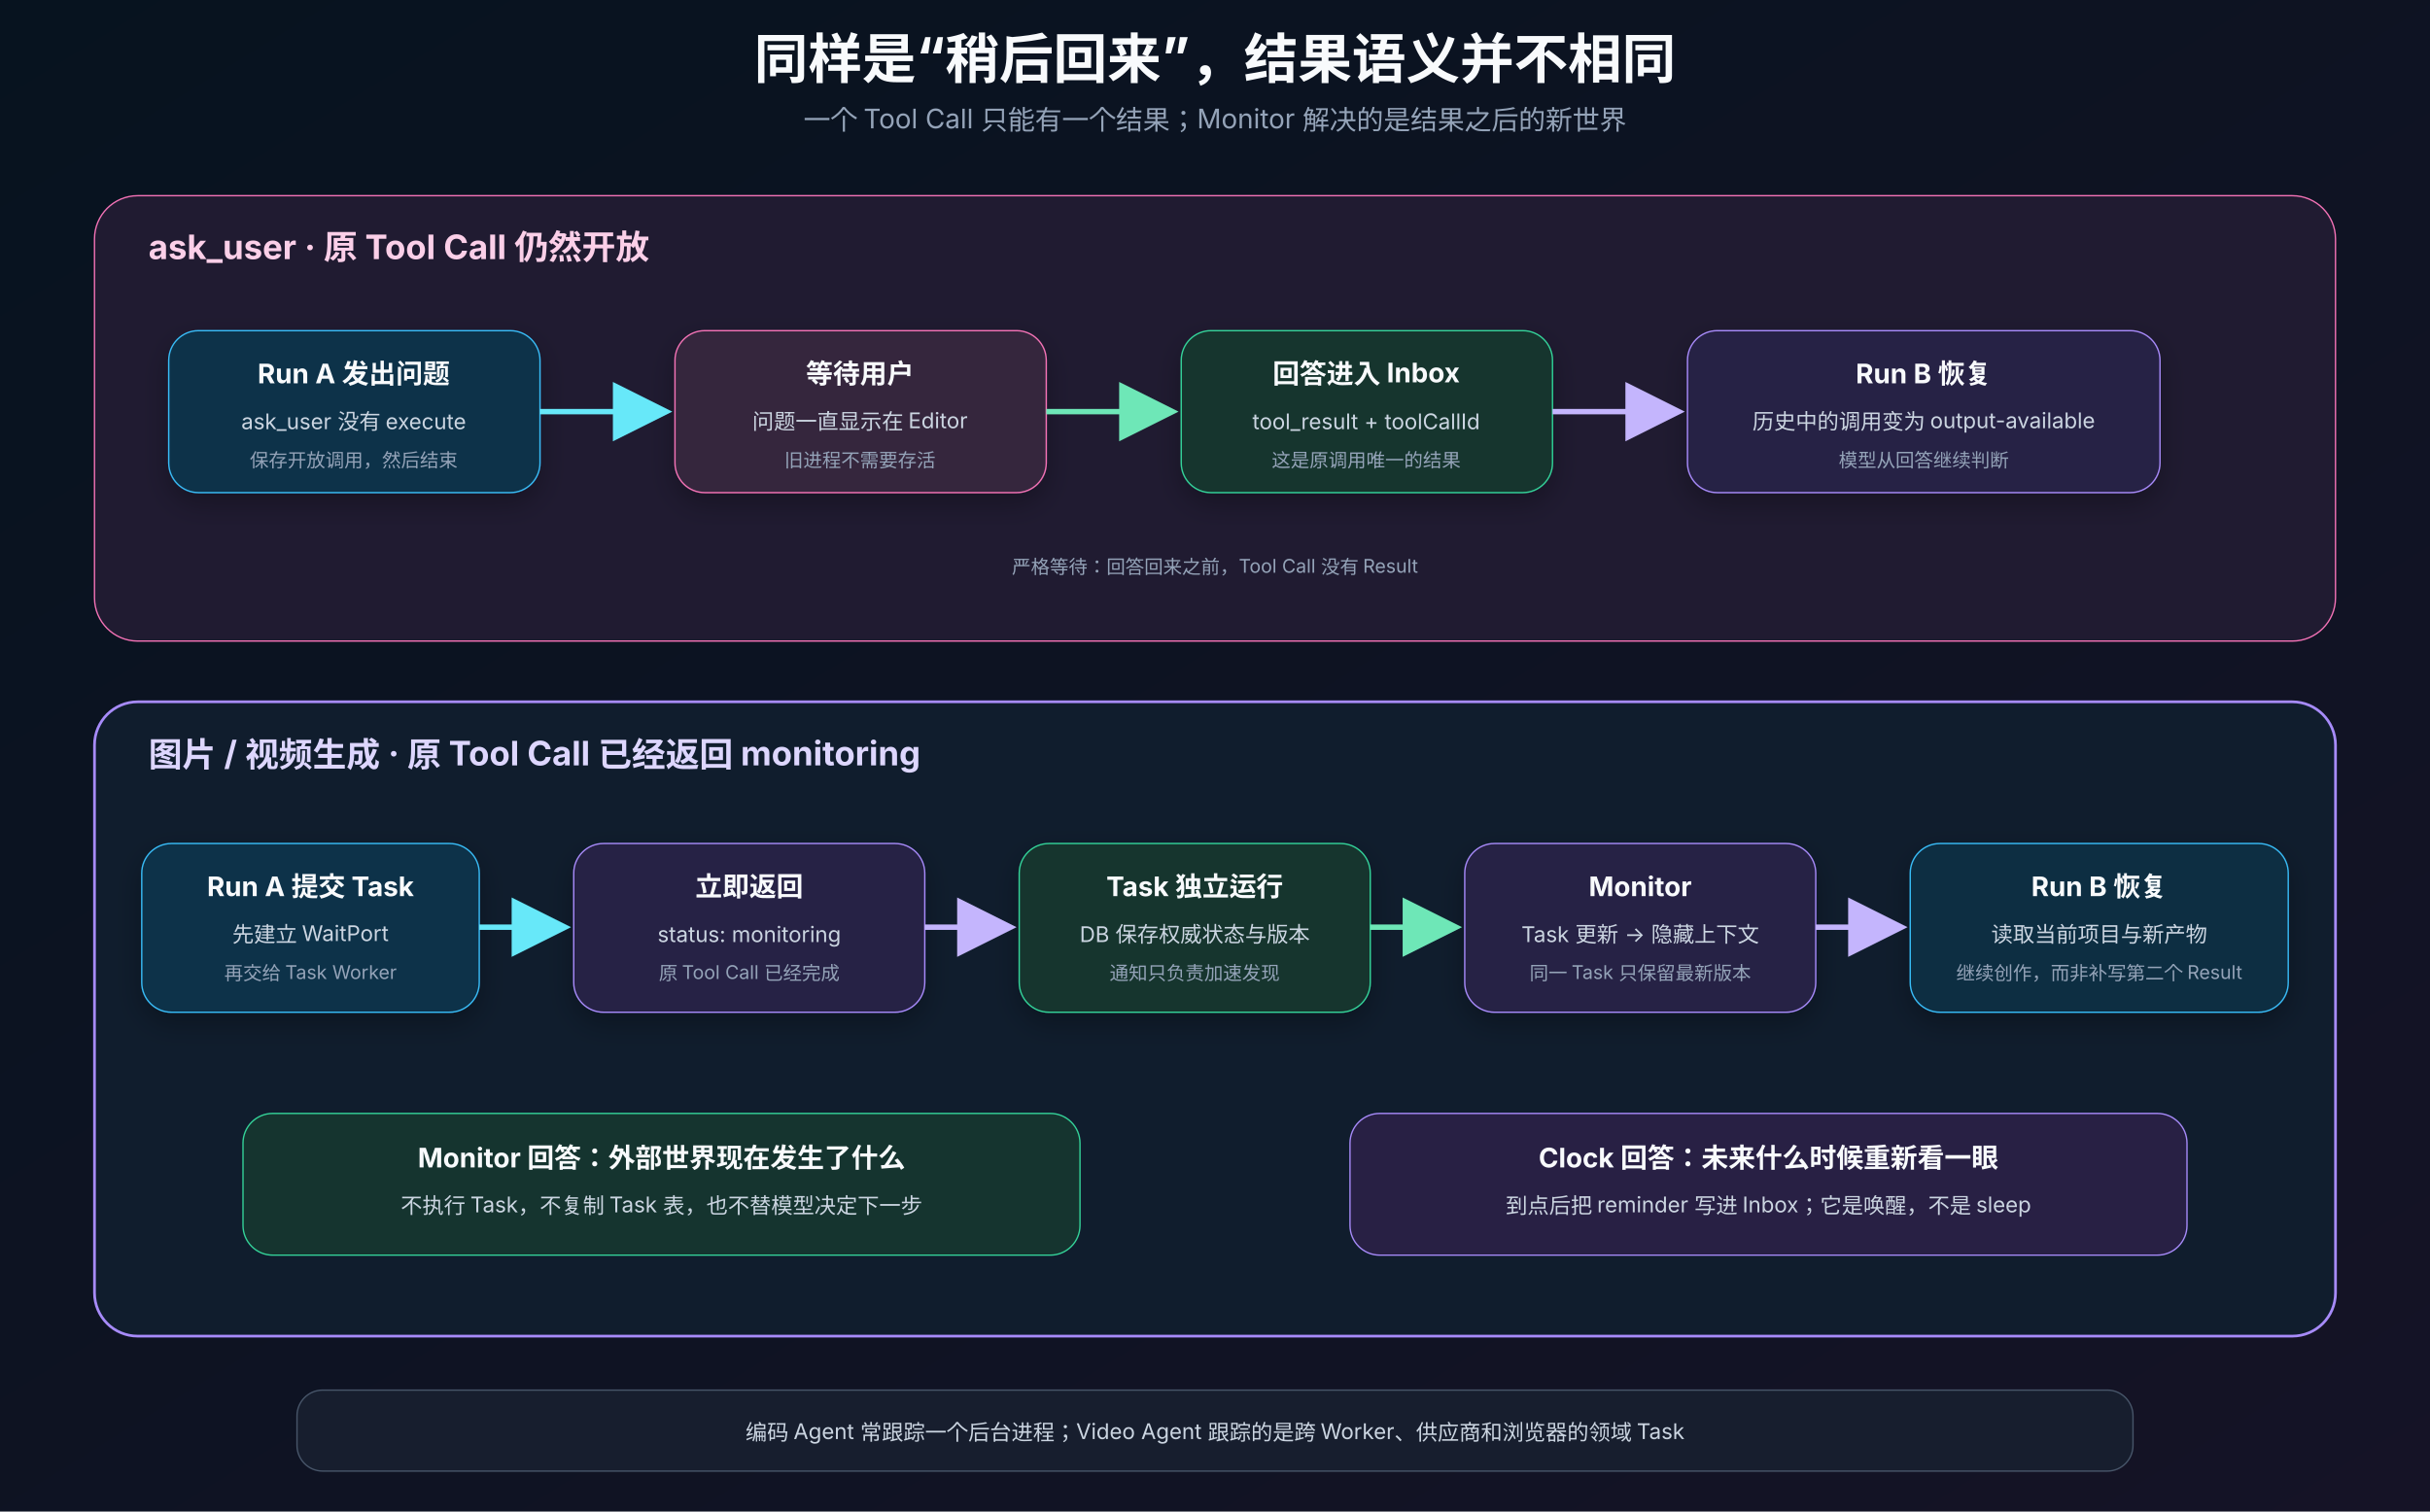
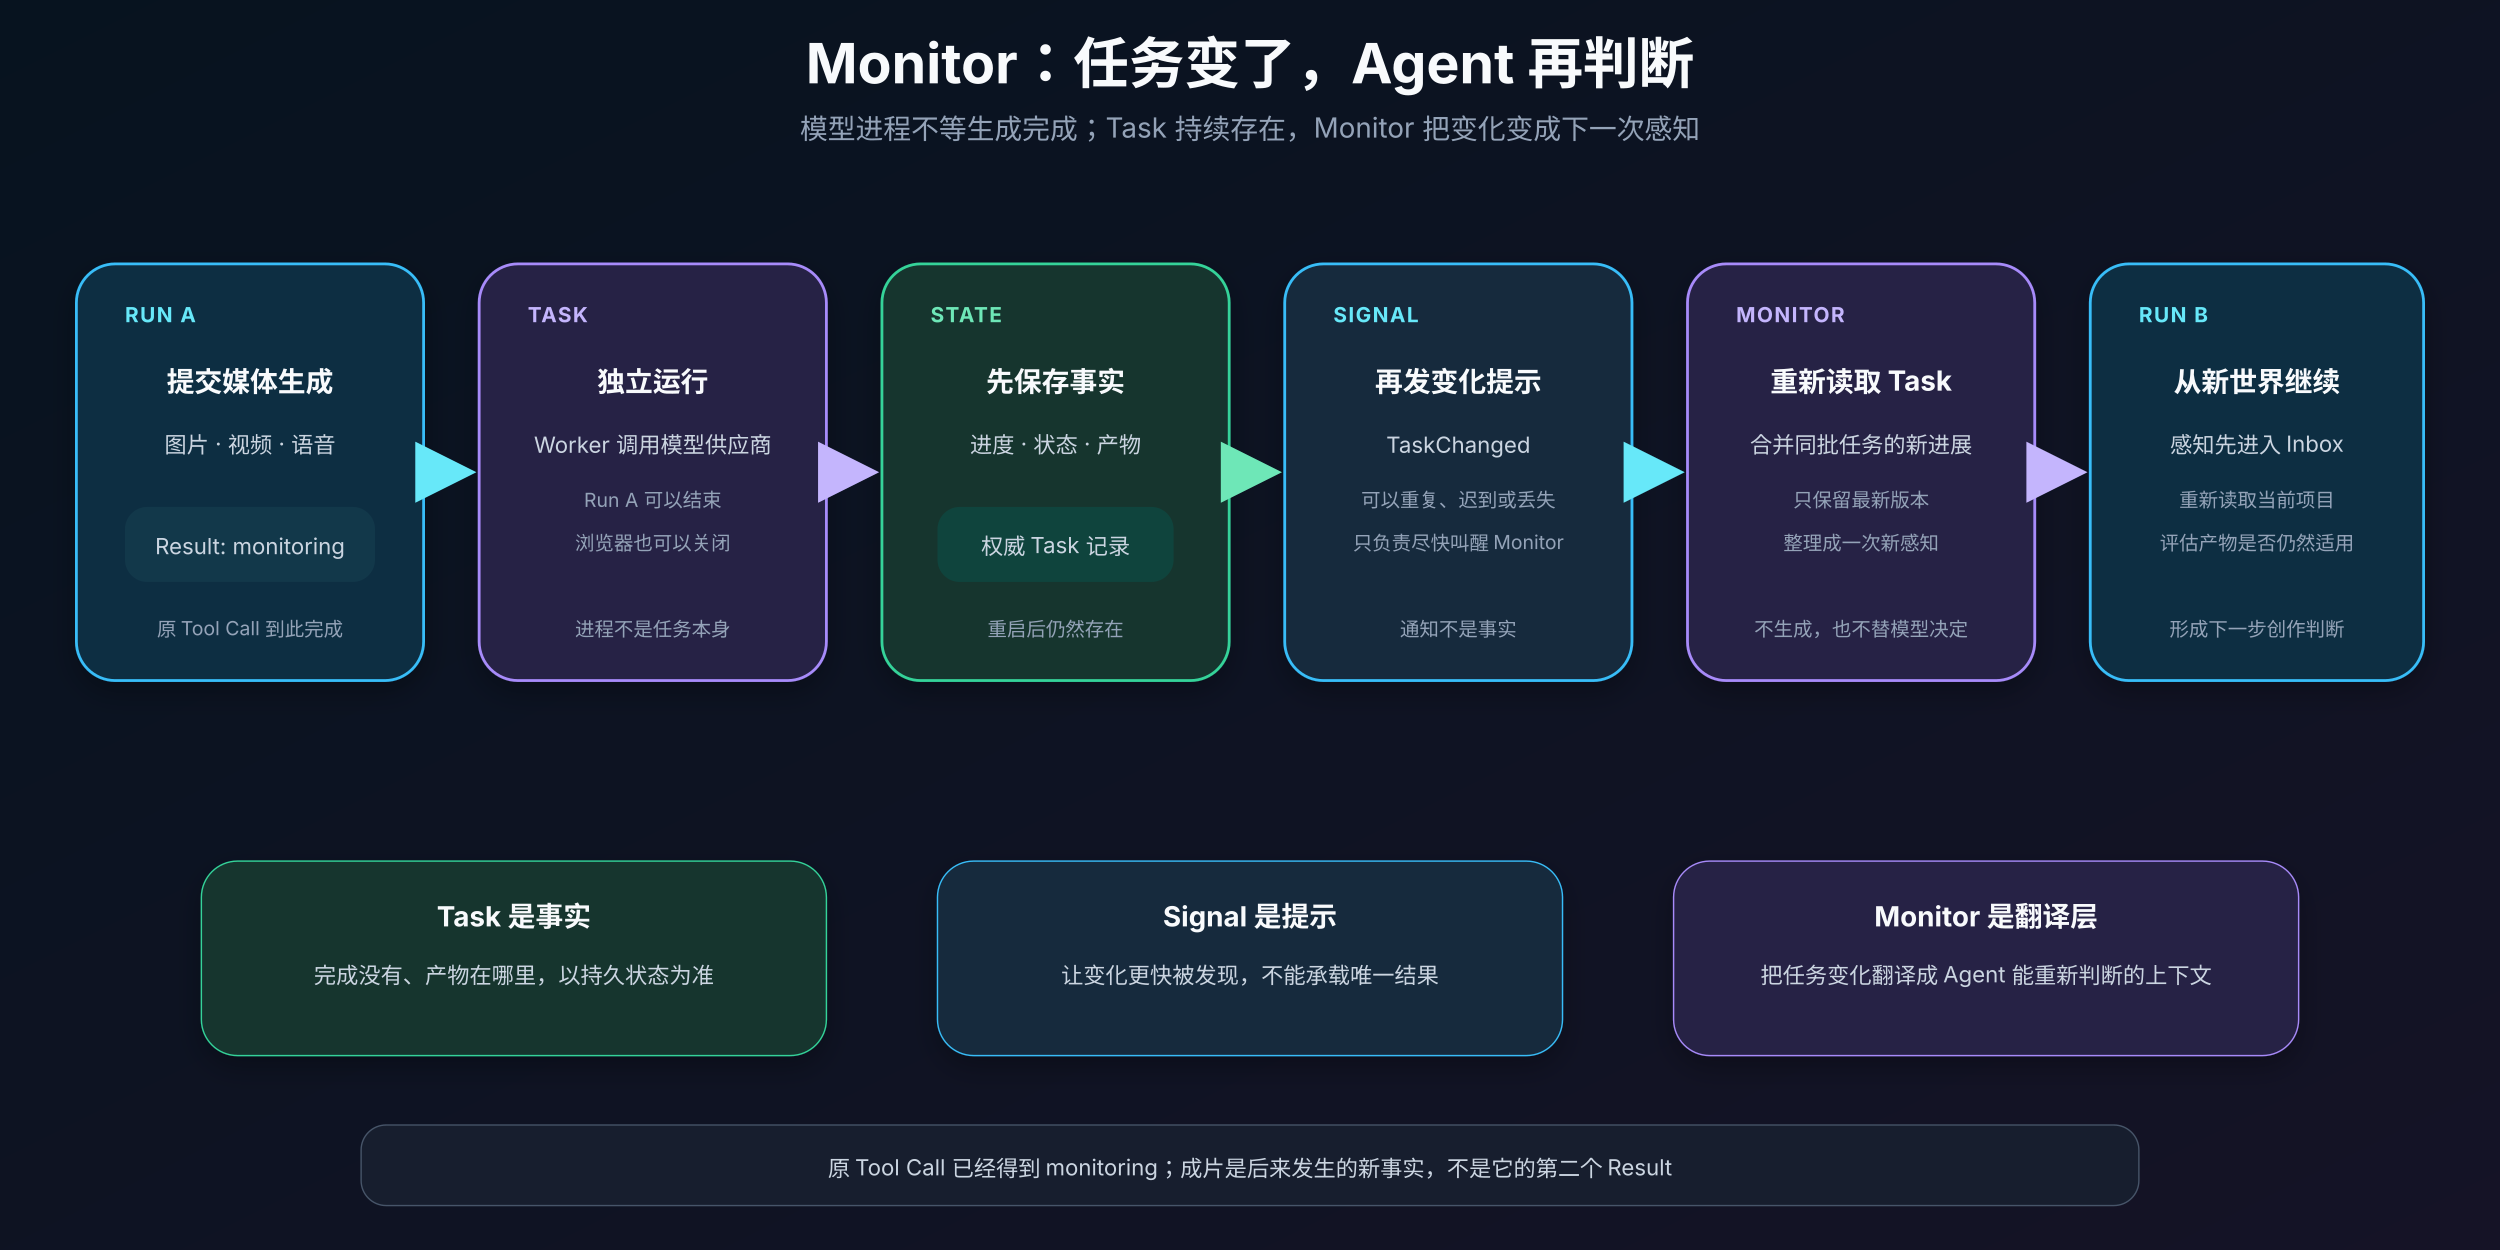
- <svg xmlns="http://www.w3.org/2000/svg" width="1800" height="1120" viewBox="0 0 1800 1120" role="img" aria-labelledby="title desc">
+ <svg xmlns="http://www.w3.org/2000/svg" width="1800" height="900" viewBox="0 0 1800 900" role="img" aria-labelledby="title desc">
  <defs>
    <linearGradient id="bg" x1="0" y1="0" x2="1" y2="1">
      <stop stop-color="#07131f" />
      <stop offset="1" stop-color="#151326" />
    </linearGradient>
    <filter id="shadow" x="-20%" y="-20%" width="140%" height="140%">
      <feDropShadow dx="0" dy="8" stdDeviation="10" flood-color="#000" flood-opacity=".28" />
    </filter>
    <marker id="cyan" markerWidth="11" markerHeight="11" refX="9" refY="5.5" orient="auto">
      <path d="M0 0L11 5.5L0 11Z" fill="#67e8f9" />
    </marker>
    <marker id="violet" markerWidth="11" markerHeight="11" refX="9" refY="5.5" orient="auto">
      <path d="M0 0L11 5.5L0 11Z" fill="#c4b5fd" />
    </marker>
    <marker id="green" markerWidth="11" markerHeight="11" refX="9" refY="5.5" orient="auto">
      <path d="M0 0L11 5.5L0 11Z" fill="#6ee7b7" />
    </marker>
-     <style>text{font-family:Inter,"PingFang SC","Microsoft YaHei",sans-serif}.h{font-size:40px;font-weight:700;fill:#f8fafc}.sub{font-size:20px;fill:#94a3b8}.band{font-size:25px;font-weight:700}.t{font-size:20px;font-weight:700;fill:#f8fafc}.p{font-size:16px;fill:#cbd5e1}.m{font-size:14px;fill:#94a3b8}.box{filter:url(#shadow)}</style>
+     <style>text{font-family:Inter,"PingFang SC","Microsoft YaHei",sans-serif}.h{font-size:40px;font-weight:700;fill:#f8fafc}.sub{font-size:20px;fill:#94a3b8}.step{font-size:15px;font-weight:700;letter-spacing:1px}.t{font-size:20px;font-weight:700;fill:#f8fafc}.p{font-size:16px;fill:#cbd5e1}.m{font-size:14px;fill:#94a3b8}.box{filter:url(#shadow)}</style>
  </defs>
-   <rect width="1800" height="1120" fill="url(#bg)" />
-   <text x="900" y="58" text-anchor="middle" class="h">同样是“稍后回来”，结果语义并不相同</text>
-   <text x="900" y="96" text-anchor="middle" class="sub">一个 Tool Call 只能有一个结果；Monitor 解决的是结果之后的新世界</text>
-   <rect x="70" y="145" width="1660" height="330" rx="32" fill="#201b31" stroke="#f472b6" />
-   <text x="110" y="192" class="band" fill="#fbcfe8">ask_user · 原 Tool Call 仍然开放</text>
+   <rect width="1800" height="900" fill="url(#bg)" />
+   <text x="900" y="60" text-anchor="middle" class="h">Monitor：任务变了，Agent 再判断</text>
+   <text x="900" y="100" text-anchor="middle" class="sub">模型进程不等生成完成；Task 持续存在，Monitor 把变化变成下一次感知</text>
  <g class="box">
-     <rect x="125" y="245" width="275" height="120" rx="22" fill="#103249" stroke="#38bdf8" />
-     <rect x="500" y="245" width="275" height="120" rx="22" fill="#34283c" stroke="#f472b6" />
-     <rect x="875" y="245" width="275" height="120" rx="22" fill="#15342f" stroke="#34d399" />
-     <rect x="1250" y="245" width="350" height="120" rx="22" fill="#282044" stroke="#a78bfa" />
+     <rect x="55" y="190" width="250" height="300" rx="28" fill="#102e43" stroke="#38bdf8" stroke-width="2" />
+     <rect x="345" y="190" width="250" height="300" rx="28" fill="#282044" stroke="#a78bfa" stroke-width="2" />
+     <rect x="635" y="190" width="250" height="300" rx="28" fill="#15342f" stroke="#34d399" stroke-width="2" />
+     <rect x="925" y="190" width="250" height="300" rx="28" fill="#172a3d" stroke="#38bdf8" stroke-width="2" />
+     <rect x="1215" y="190" width="250" height="300" rx="28" fill="#282044" stroke="#a78bfa" stroke-width="2" />
+     <rect x="1505" y="190" width="240" height="300" rx="28" fill="#102e43" stroke="#38bdf8" stroke-width="2" />
  </g>
-   <text x="262" y="284" text-anchor="middle" class="t">Run A 发出问题</text>
-   <text x="262" y="318" text-anchor="middle" class="p">ask_user 没有 execute</text>
-   <text x="262" y="346" text-anchor="middle" class="m">保存开放调用，然后结束</text>
-   <text x="637" y="284" text-anchor="middle" class="t">等待用户</text>
-   <text x="637" y="318" text-anchor="middle" class="p">问题一直显示在 Editor</text>
-   <text x="637" y="346" text-anchor="middle" class="m">旧进程不需要存活</text>
-   <text x="1012" y="284" text-anchor="middle" class="t">回答进入 Inbox</text>
-   <text x="1012" y="318" text-anchor="middle" class="p">tool_result + toolCallId</text>
-   <text x="1012" y="346" text-anchor="middle" class="m">这是原调用唯一的结果</text>
-   <text x="1425" y="284" text-anchor="middle" class="t">Run B 恢复</text>
-   <text x="1425" y="318" text-anchor="middle" class="p">历史中的调用变为 output-available</text>
-   <text x="1425" y="346" text-anchor="middle" class="m">模型从回答继续判断</text>
-   <path d="M400 305H490" stroke="#67e8f9" stroke-width="4" fill="none" marker-end="url(#cyan)" />
-   <path d="M775 305H865" stroke="#6ee7b7" stroke-width="4" fill="none" marker-end="url(#green)" />
-   <path d="M1150 305H1240" stroke="#c4b5fd" stroke-width="4" fill="none" marker-end="url(#violet)" />
-   <text x="900" y="425" text-anchor="middle" class="m">严格等待：回答回来之前，Tool Call 没有 Result</text>
-   <rect x="70" y="520" width="1660" height="470" rx="32" fill="#101d2d" stroke="#a78bfa" stroke-width="2" />
-   <text x="110" y="568" class="band" fill="#ddd6fe">图片 / 视频生成 · 原 Tool Call 已经返回 monitoring</text>
+   <text x="90" y="232" class="step" fill="#67e8f9">RUN A</text>
+   <text x="180" y="282" text-anchor="middle" class="t">提交媒体生成</text>
+   <text x="180" y="326" text-anchor="middle" class="p">图片 · 视频 · 语音</text>
+   <rect x="90" y="365" width="180" height="54" rx="16" fill="#12384a" />
+   <text x="180" y="399" text-anchor="middle" class="p">Result: monitoring</text>
+   <text x="180" y="458" text-anchor="middle" class="m">原 Tool Call 到此完成</text>
+   <text x="380" y="232" class="step" fill="#c4b5fd">TASK</text>
+   <text x="470" y="282" text-anchor="middle" class="t">独立运行</text>
+   <text x="470" y="326" text-anchor="middle" class="p">Worker 调用模型供应商</text>
+   <text x="470" y="365" text-anchor="middle" class="m">Run A 可以结束</text>
+   <text x="470" y="396" text-anchor="middle" class="m">浏览器也可以关闭</text>
+   <text x="470" y="458" text-anchor="middle" class="m">进程不是任务本身</text>
+   <text x="670" y="232" class="step" fill="#6ee7b7">STATE</text>
+   <text x="760" y="282" text-anchor="middle" class="t">先保存事实</text>
+   <text x="760" y="326" text-anchor="middle" class="p">进度 · 状态 · 产物</text>
+   <rect x="675" y="365" width="170" height="54" rx="16" fill="#0f443d" />
+   <text x="760" y="399" text-anchor="middle" class="p">权威 Task 记录</text>
+   <text x="760" y="458" text-anchor="middle" class="m">重启后仍然存在</text>
+   <text x="960" y="232" class="step" fill="#67e8f9">SIGNAL</text>
+   <text x="1050" y="282" text-anchor="middle" class="t">再发变化提示</text>
+   <text x="1050" y="326" text-anchor="middle" class="p">TaskChanged</text>
+   <text x="1050" y="365" text-anchor="middle" class="m">可以重复、迟到或丢失</text>
+   <text x="1050" y="396" text-anchor="middle" class="m">只负责尽快叫醒 Monitor</text>
+   <text x="1050" y="458" text-anchor="middle" class="m">通知不是事实</text>
+   <text x="1250" y="232" class="step" fill="#c4b5fd">MONITOR</text>
+   <text x="1340" y="282" text-anchor="middle" class="t">重新读取 Task</text>
+   <text x="1340" y="326" text-anchor="middle" class="p">合并同批任务的新进展</text>
+   <text x="1340" y="365" text-anchor="middle" class="m">只保留最新版本</text>
+   <text x="1340" y="396" text-anchor="middle" class="m">整理成一次新感知</text>
+   <text x="1340" y="458" text-anchor="middle" class="m">不生成，也不替模型决定</text>
+   <text x="1540" y="232" class="step" fill="#67e8f9">RUN B</text>
+   <text x="1625" y="282" text-anchor="middle" class="t">从新世界继续</text>
+   <text x="1625" y="326" text-anchor="middle" class="p">感知先进入 Inbox</text>
+   <text x="1625" y="365" text-anchor="middle" class="m">重新读取当前项目</text>
+   <text x="1625" y="396" text-anchor="middle" class="m">评估产物是否仍然适用</text>
+   <text x="1625" y="458" text-anchor="middle" class="m">形成下一步创作判断</text>
+   <path d="M305 340H335" stroke="#67e8f9" stroke-width="4" marker-end="url(#cyan)" />
+   <path d="M595 340H625" stroke="#c4b5fd" stroke-width="4" marker-end="url(#violet)" />
+   <path d="M885 340H915" stroke="#6ee7b7" stroke-width="4" marker-end="url(#green)" />
+   <path d="M1175 340H1205" stroke="#67e8f9" stroke-width="4" marker-end="url(#cyan)" />
+   <path d="M1465 340H1495" stroke="#c4b5fd" stroke-width="4" marker-end="url(#violet)" />
  <g class="box">
-     <rect x="105" y="625" width="250" height="125" rx="22" fill="#103249" stroke="#38bdf8" />
-     <rect x="425" y="625" width="260" height="125" rx="22" fill="#282044" stroke="#a78bfa" />
-     <rect x="755" y="625" width="260" height="125" rx="22" fill="#15342f" stroke="#34d399" />
-     <rect x="1085" y="625" width="260" height="125" rx="22" fill="#282044" stroke="#a78bfa" />
-     <rect x="1415" y="625" width="280" height="125" rx="22" fill="#102e43" stroke="#38bdf8" />
+     <rect x="145" y="620" width="450" height="140" rx="26" fill="#15342f" stroke="#34d399" />
+     <rect x="675" y="620" width="450" height="140" rx="26" fill="#172a3d" stroke="#38bdf8" />
+     <rect x="1205" y="620" width="450" height="140" rx="26" fill="#282044" stroke="#a78bfa" />
  </g>
-   <text x="230" y="664" text-anchor="middle" class="t">Run A 提交 Task</text>
-   <text x="230" y="698" text-anchor="middle" class="p">先建立 WaitPort</text>
-   <text x="230" y="726" text-anchor="middle" class="m">再交给 Task Worker</text>
-   <text x="555" y="664" text-anchor="middle" class="t">立即返回</text>
-   <text x="555" y="698" text-anchor="middle" class="p">status: monitoring</text>
-   <text x="555" y="726" text-anchor="middle" class="m">原 Tool Call 已经完成</text>
-   <text x="885" y="664" text-anchor="middle" class="t">Task 独立运行</text>
-   <text x="885" y="698" text-anchor="middle" class="p">DB 保存权威状态与版本</text>
-   <text x="885" y="726" text-anchor="middle" class="m">通知只负责加速发现</text>
-   <text x="1215" y="664" text-anchor="middle" class="t">Monitor</text>
-   <text x="1215" y="698" text-anchor="middle" class="p">Task 更新 → 隐藏上下文</text>
-   <text x="1215" y="726" text-anchor="middle" class="m">同一 Task 只保留最新版本</text>
-   <text x="1555" y="664" text-anchor="middle" class="t">Run B 恢复</text>
-   <text x="1555" y="698" text-anchor="middle" class="p">读取当前项目与新产物</text>
-   <text x="1555" y="726" text-anchor="middle" class="m">继续创作，而非补写第二个 Result</text>
-   <path d="M355 687H415" stroke="#67e8f9" stroke-width="4" fill="none" marker-end="url(#cyan)" />
-   <path d="M685 687H745" stroke="#c4b5fd" stroke-width="4" fill="none" marker-end="url(#violet)" />
-   <path d="M1015 687H1075" stroke="#6ee7b7" stroke-width="4" fill="none" marker-end="url(#green)" />
-   <path d="M1345 687H1405" stroke="#c4b5fd" stroke-width="4" fill="none" marker-end="url(#violet)" />
-   <rect x="180" y="825" width="620" height="105" rx="22" fill="#15342f" stroke="#34d399" />
-   <text x="490" y="865" text-anchor="middle" class="t">Monitor 回答：外部世界现在发生了什么</text>
-   <text x="490" y="899" text-anchor="middle" class="p">不执行 Task，不复制 Task 表，也不替模型决定下一步</text>
-   <rect x="1000" y="825" width="620" height="105" rx="22" fill="#282044" stroke="#a78bfa" />
-   <text x="1310" y="865" text-anchor="middle" class="t">Clock 回答：未来什么时候重新看一眼</text>
-   <text x="1310" y="899" text-anchor="middle" class="p">到点后把 reminder 写进 Inbox；它是唤醒，不是 sleep</text>
-   <rect x="220" y="1030" width="1360" height="60" rx="19" fill="#171e2e" stroke="#475569" />
-   <text x="900" y="1067" text-anchor="middle" class="p">编码 Agent 常跟踪一个后台进程；Video Agent 跟踪的是跨 Worker、供应商和浏览器的领域 Task</text>
+   <text x="370" y="667" text-anchor="middle" class="t">Task 是事实</text>
+   <text x="370" y="708" text-anchor="middle" class="p">完成没有、产物在哪里，以持久状态为准</text>
+   <text x="900" y="667" text-anchor="middle" class="t">Signal 是提示</text>
+   <text x="900" y="708" text-anchor="middle" class="p">让变化更快被发现，不能承载唯一结果</text>
+   <text x="1430" y="667" text-anchor="middle" class="t">Monitor 是翻译层</text>
+   <text x="1430" y="708" text-anchor="middle" class="p">把任务变化翻译成 Agent 能重新判断的上下文</text>
+   <rect x="260" y="810" width="1280" height="58" rx="18" fill="#171e2e" stroke="#475569" />
+   <text x="900" y="847" text-anchor="middle" class="p">原 Tool Call 已经得到 monitoring；成片是后来发生的新事实，不是它的第二个 Result</text>
</svg>
